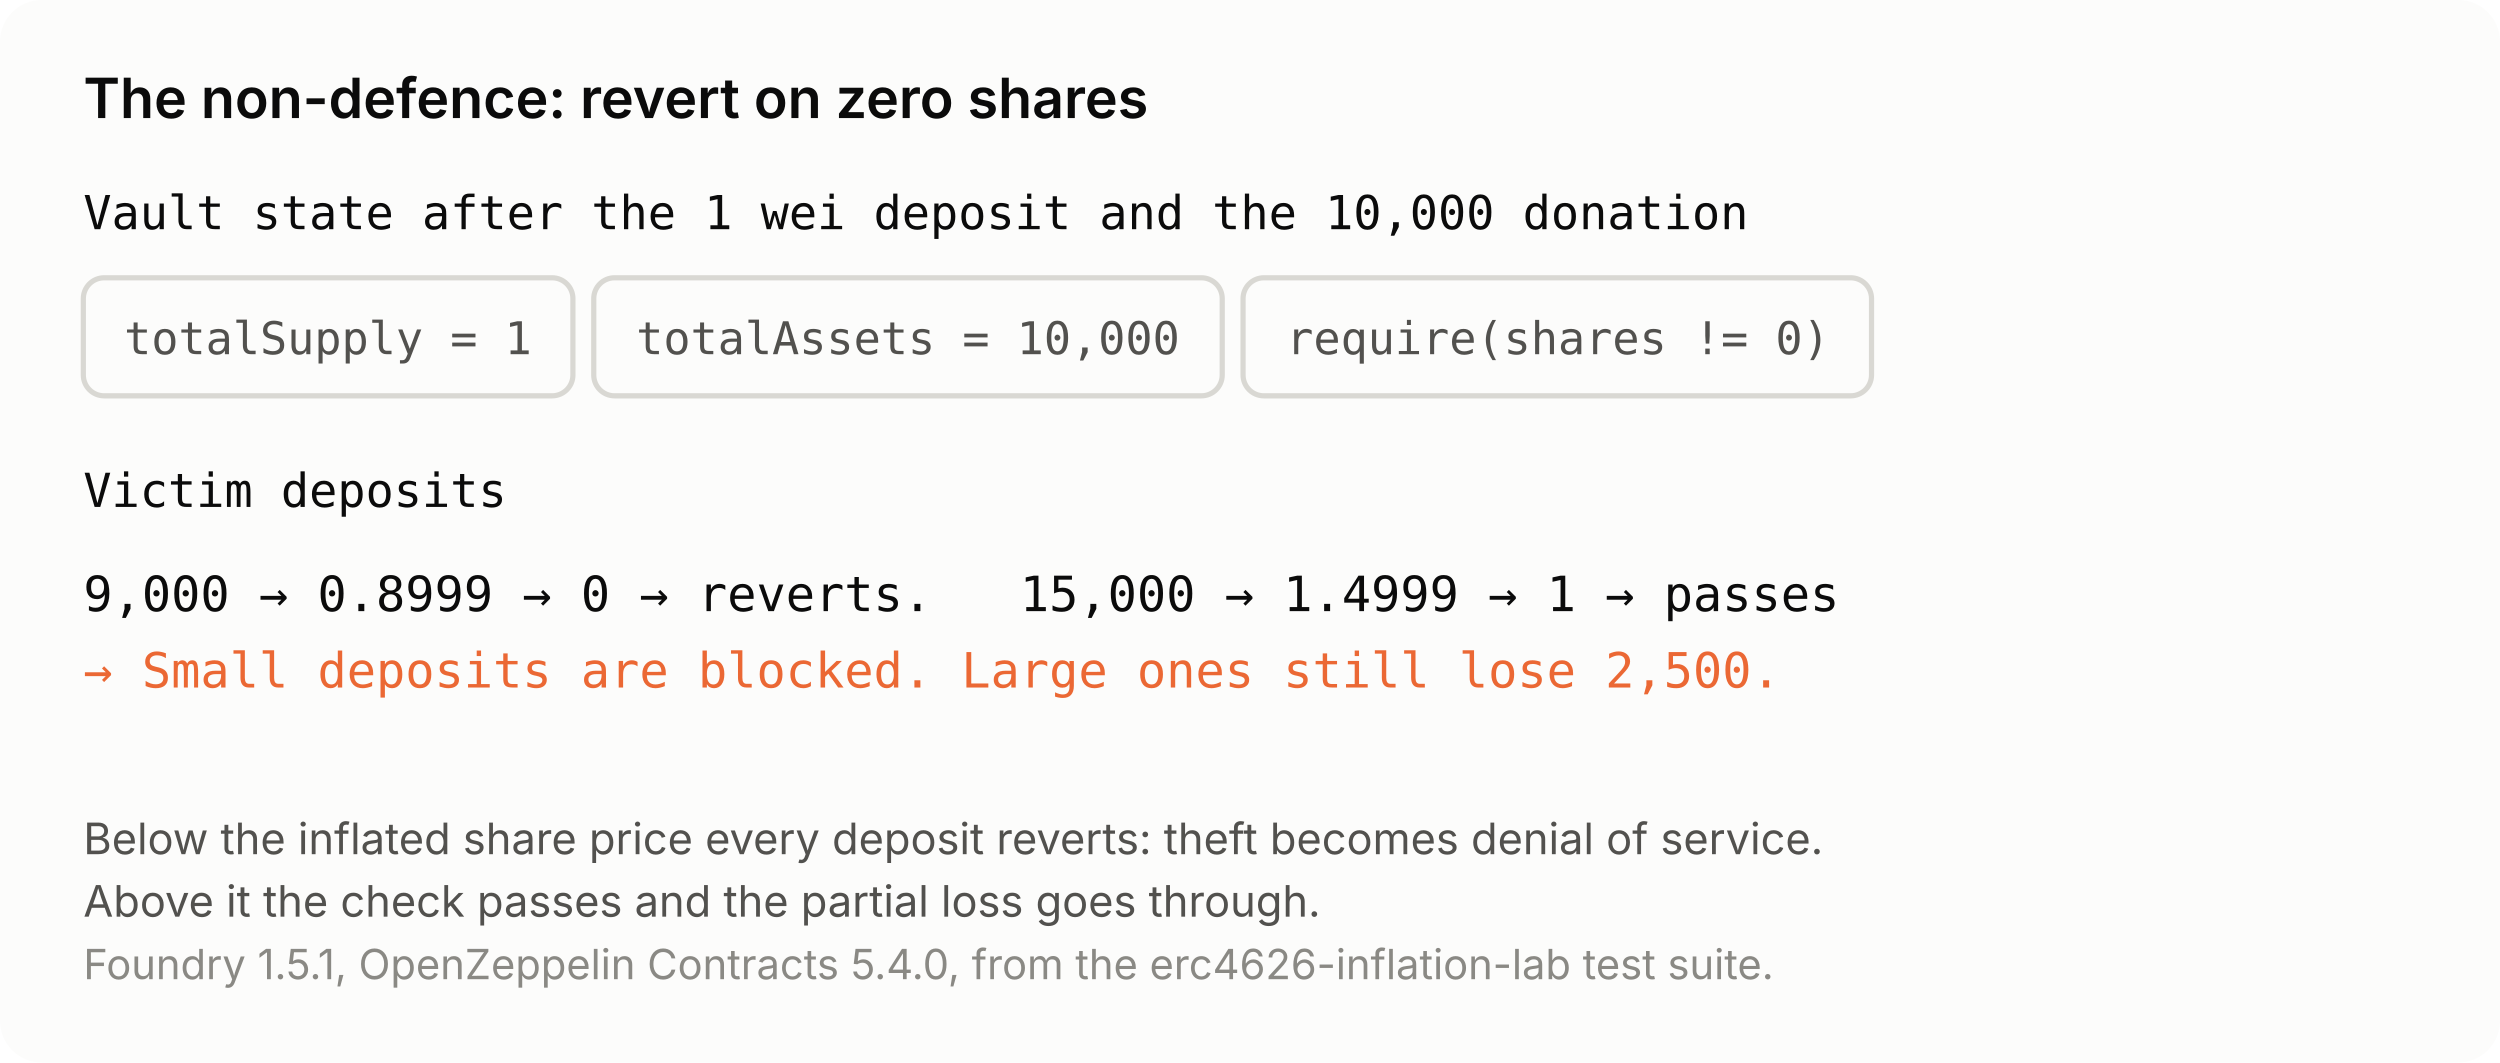
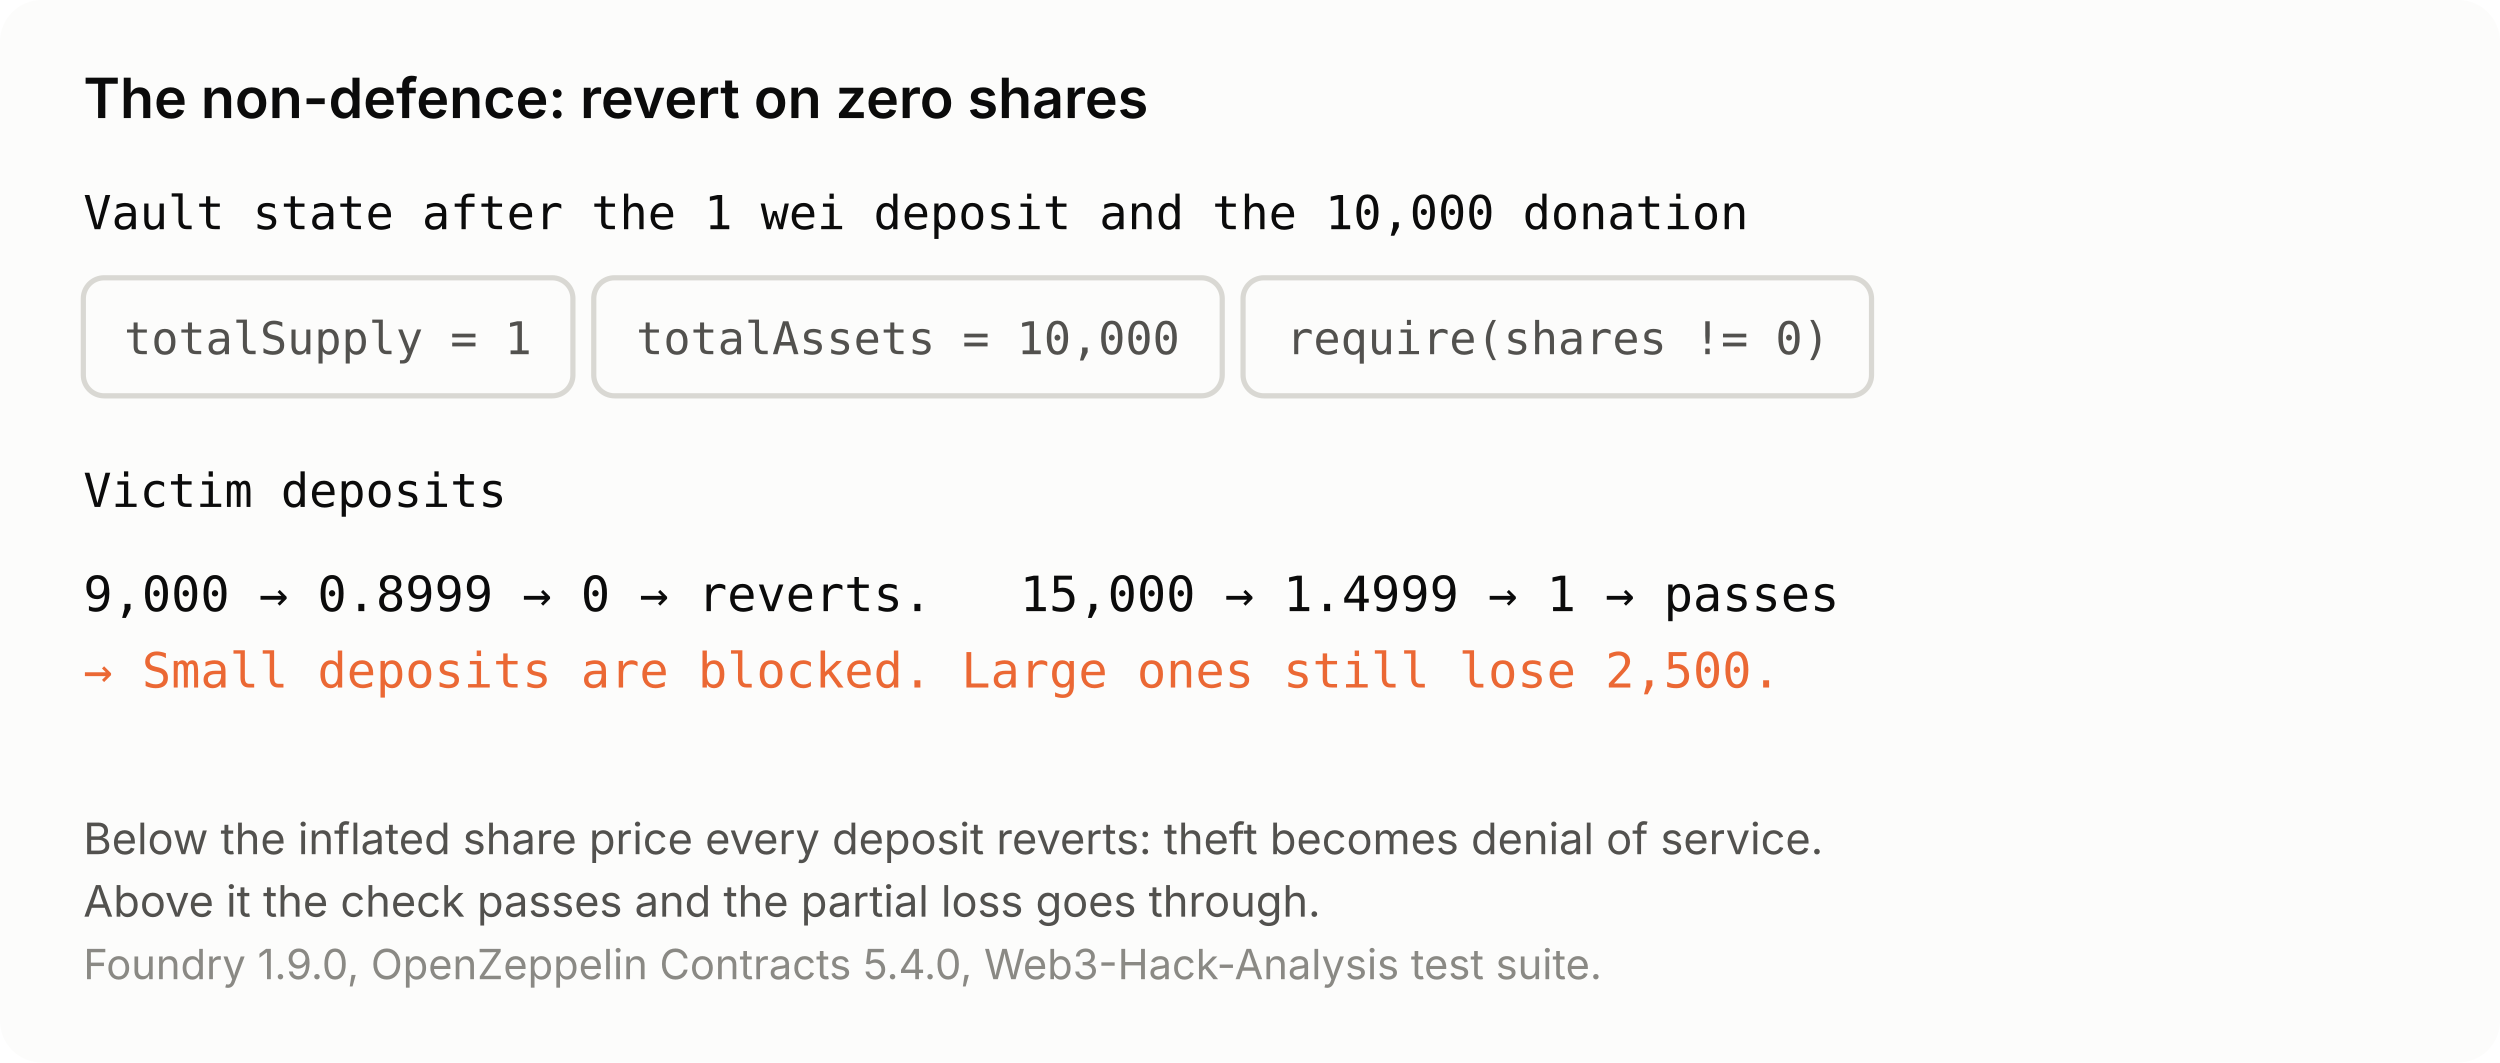
<svg xmlns="http://www.w3.org/2000/svg" viewBox="0 0 720 306" width="720" height="306" role="img" aria-labelledby="t">
  <rect width="720" height="306" rx="12" fill="#fcfcfb" />
  <text x="24" y="34" text-anchor="start" font-family="Inter, Helvetica, Arial, sans-serif" font-size="16" font-weight="600" fill="#0b0b0b" xml:space="preserve">The non-defence: revert on zero shares</text>
  <text x="24" y="66" text-anchor="start" font-family="JetBrains Mono, SFMono-Regular, Menlo, Consolas, monospace" font-size="13.5" font-weight="normal" fill="#0b0b0b" xml:space="preserve">Vault state after the 1 wei deposit and the 10,000 donation</text>
  <rect x="24" y="80" width="141" height="34" rx="6" fill="#fcfcfb" fill-opacity="1" stroke="#d9d8d3" stroke-width="1.5" />
  <text x="94.45" y="102" text-anchor="middle" font-family="JetBrains Mono, SFMono-Regular, Menlo, Consolas, monospace" font-size="13" font-weight="normal" fill="#52514e" xml:space="preserve">totalSupply = 1</text>
  <rect x="171" y="80" width="181" height="34" rx="6" fill="#fcfcfb" fill-opacity="1" stroke="#d9d8d3" stroke-width="1.5" />
  <text x="261.5" y="102" text-anchor="middle" font-family="JetBrains Mono, SFMono-Regular, Menlo, Consolas, monospace" font-size="13" font-weight="normal" fill="#52514e" xml:space="preserve">totalAssets = 10,000</text>
  <rect x="358" y="80" width="181" height="34" rx="6" fill="#fcfcfb" fill-opacity="1" stroke="#d9d8d3" stroke-width="1.5" />
  <text x="448.7" y="102" text-anchor="middle" font-family="JetBrains Mono, SFMono-Regular, Menlo, Consolas, monospace" font-size="13" font-weight="normal" fill="#52514e" xml:space="preserve">require(shares != 0)</text>
  <text x="24" y="146" text-anchor="start" font-family="JetBrains Mono, SFMono-Regular, Menlo, Consolas, monospace" font-size="13.5" font-weight="normal" fill="#0b0b0b" xml:space="preserve">Victim deposits</text>
  <text x="24" y="176" text-anchor="start" font-family="JetBrains Mono, SFMono-Regular, Menlo, Consolas, monospace" font-size="14" font-weight="normal" fill="#0b0b0b" xml:space="preserve">9,000 → 0.8999 → 0 → reverts.   15,000 → 1.4999 → 1 → passes</text>
  <text x="24" y="198" text-anchor="start" font-family="JetBrains Mono, SFMono-Regular, Menlo, Consolas, monospace" font-size="14" font-weight="normal" fill="#eb6834" xml:space="preserve">→ Small deposits are blocked. Large ones still lose 2,500.</text>
  <text x="24" y="246" text-anchor="start" font-family="Inter, Helvetica, Arial, sans-serif" font-size="12.5" font-weight="normal" fill="#52514e" xml:space="preserve">Below the inflated share price every deposit reverts: theft becomes denial of service.</text>
  <text x="24" y="264" text-anchor="start" font-family="Inter, Helvetica, Arial, sans-serif" font-size="12.5" font-weight="normal" fill="#52514e" xml:space="preserve">Above it the check passes and the partial loss goes through.</text>
-   <text x="24" y="282" text-anchor="start" font-family="Inter, Helvetica, Arial, sans-serif" font-size="12" font-weight="normal" fill="#8a8984" xml:space="preserve">Foundry 1.5.1, OpenZeppelin Contracts 5.4.0, from the erc4626-inflation-lab test suite.</text>
+   <text x="24" y="282" text-anchor="start" font-family="Inter, Helvetica, Arial, sans-serif" font-size="12" font-weight="normal" fill="#8a8984" xml:space="preserve">Foundry 1.9.0, OpenZeppelin Contracts 5.4.0, Web3-Hack-Analysis test suite.</text>
</svg>
